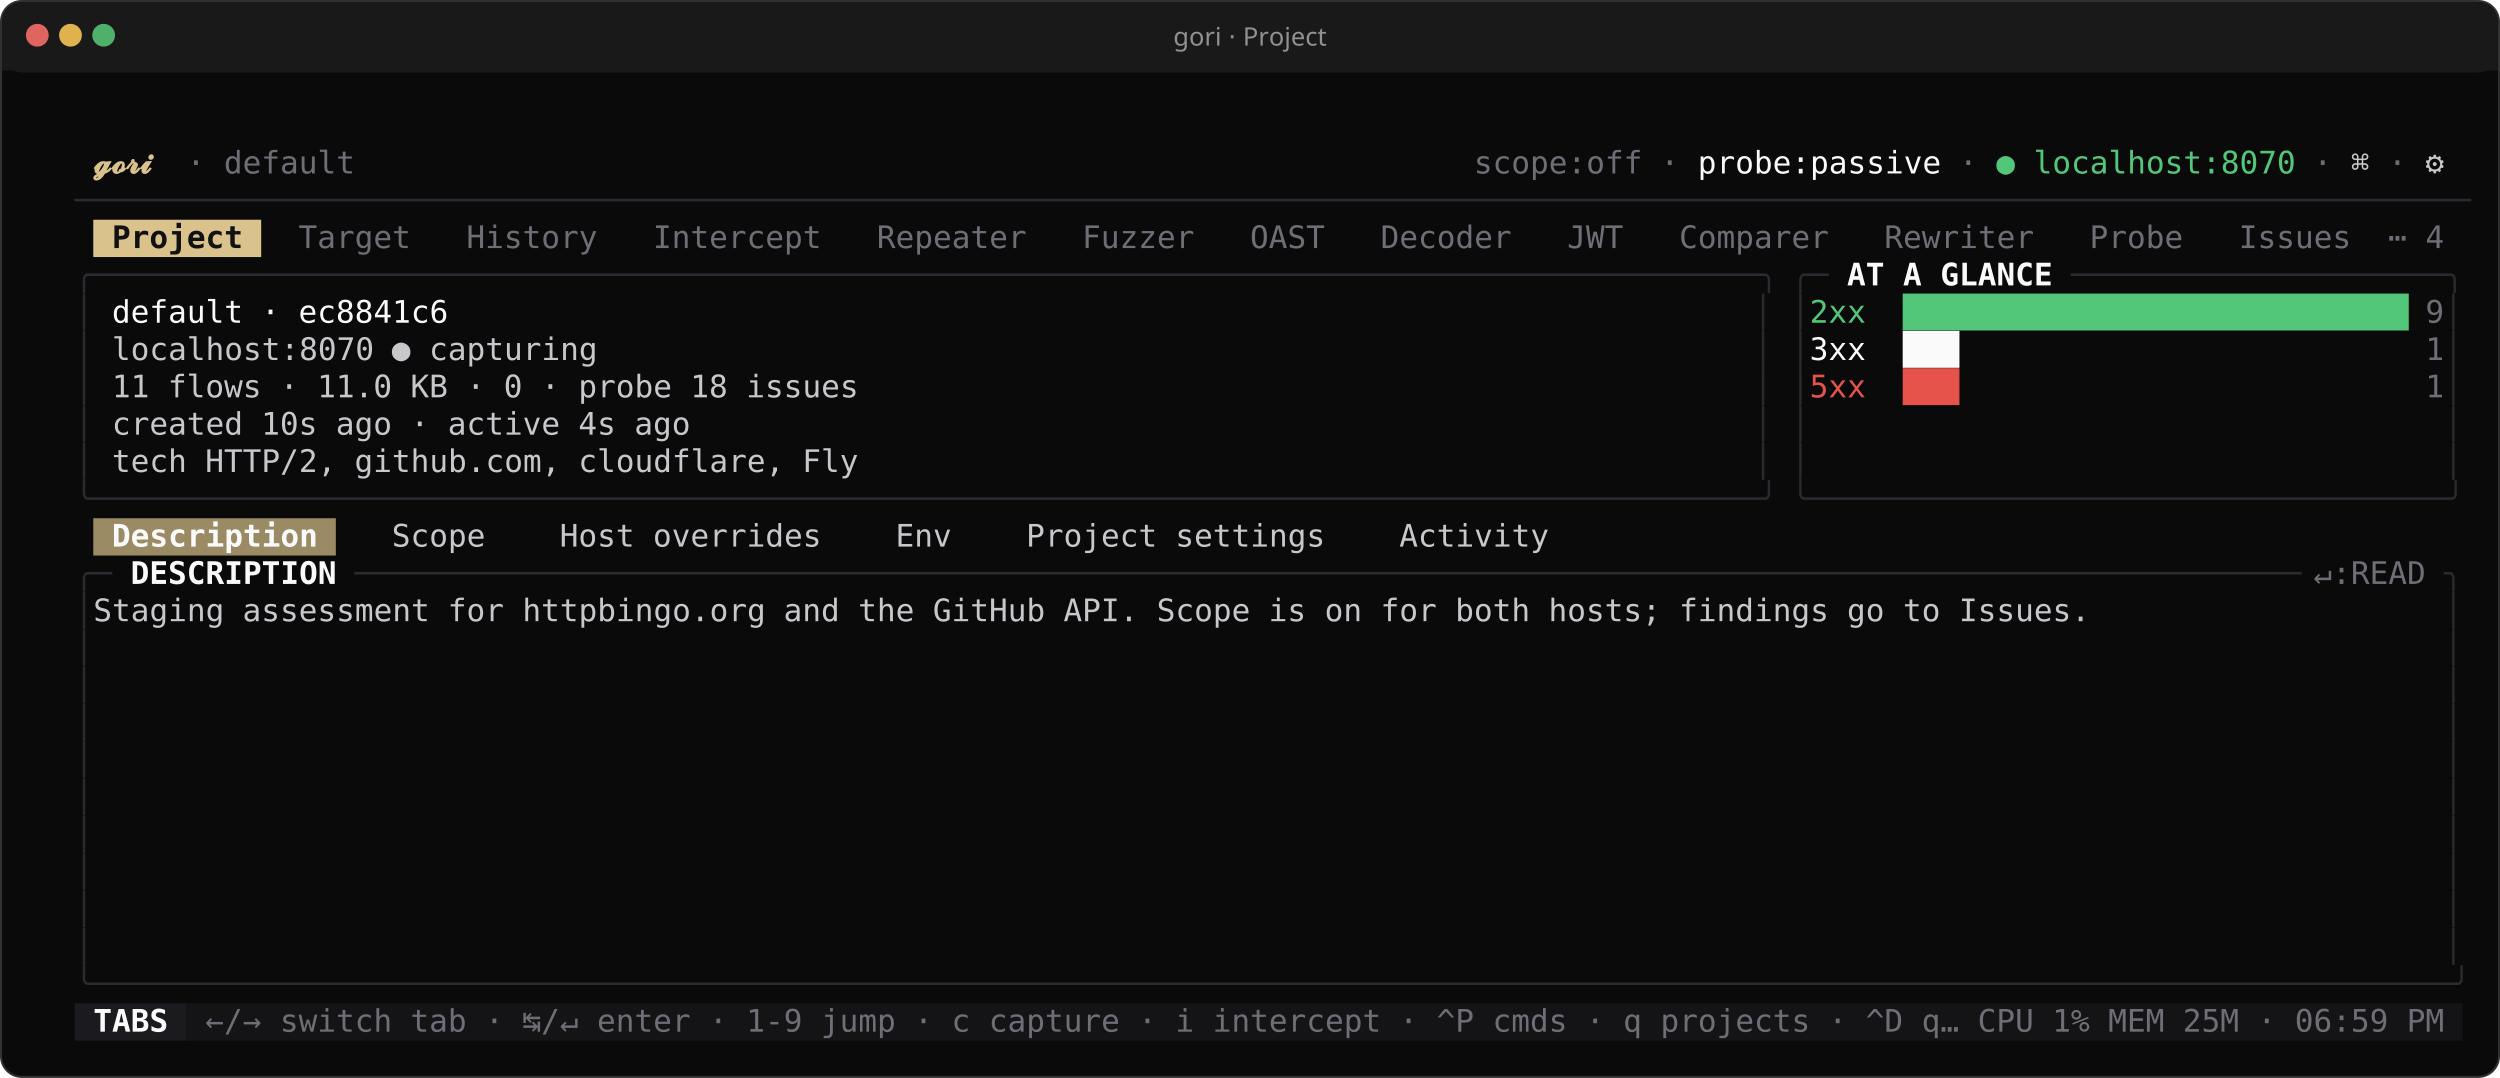
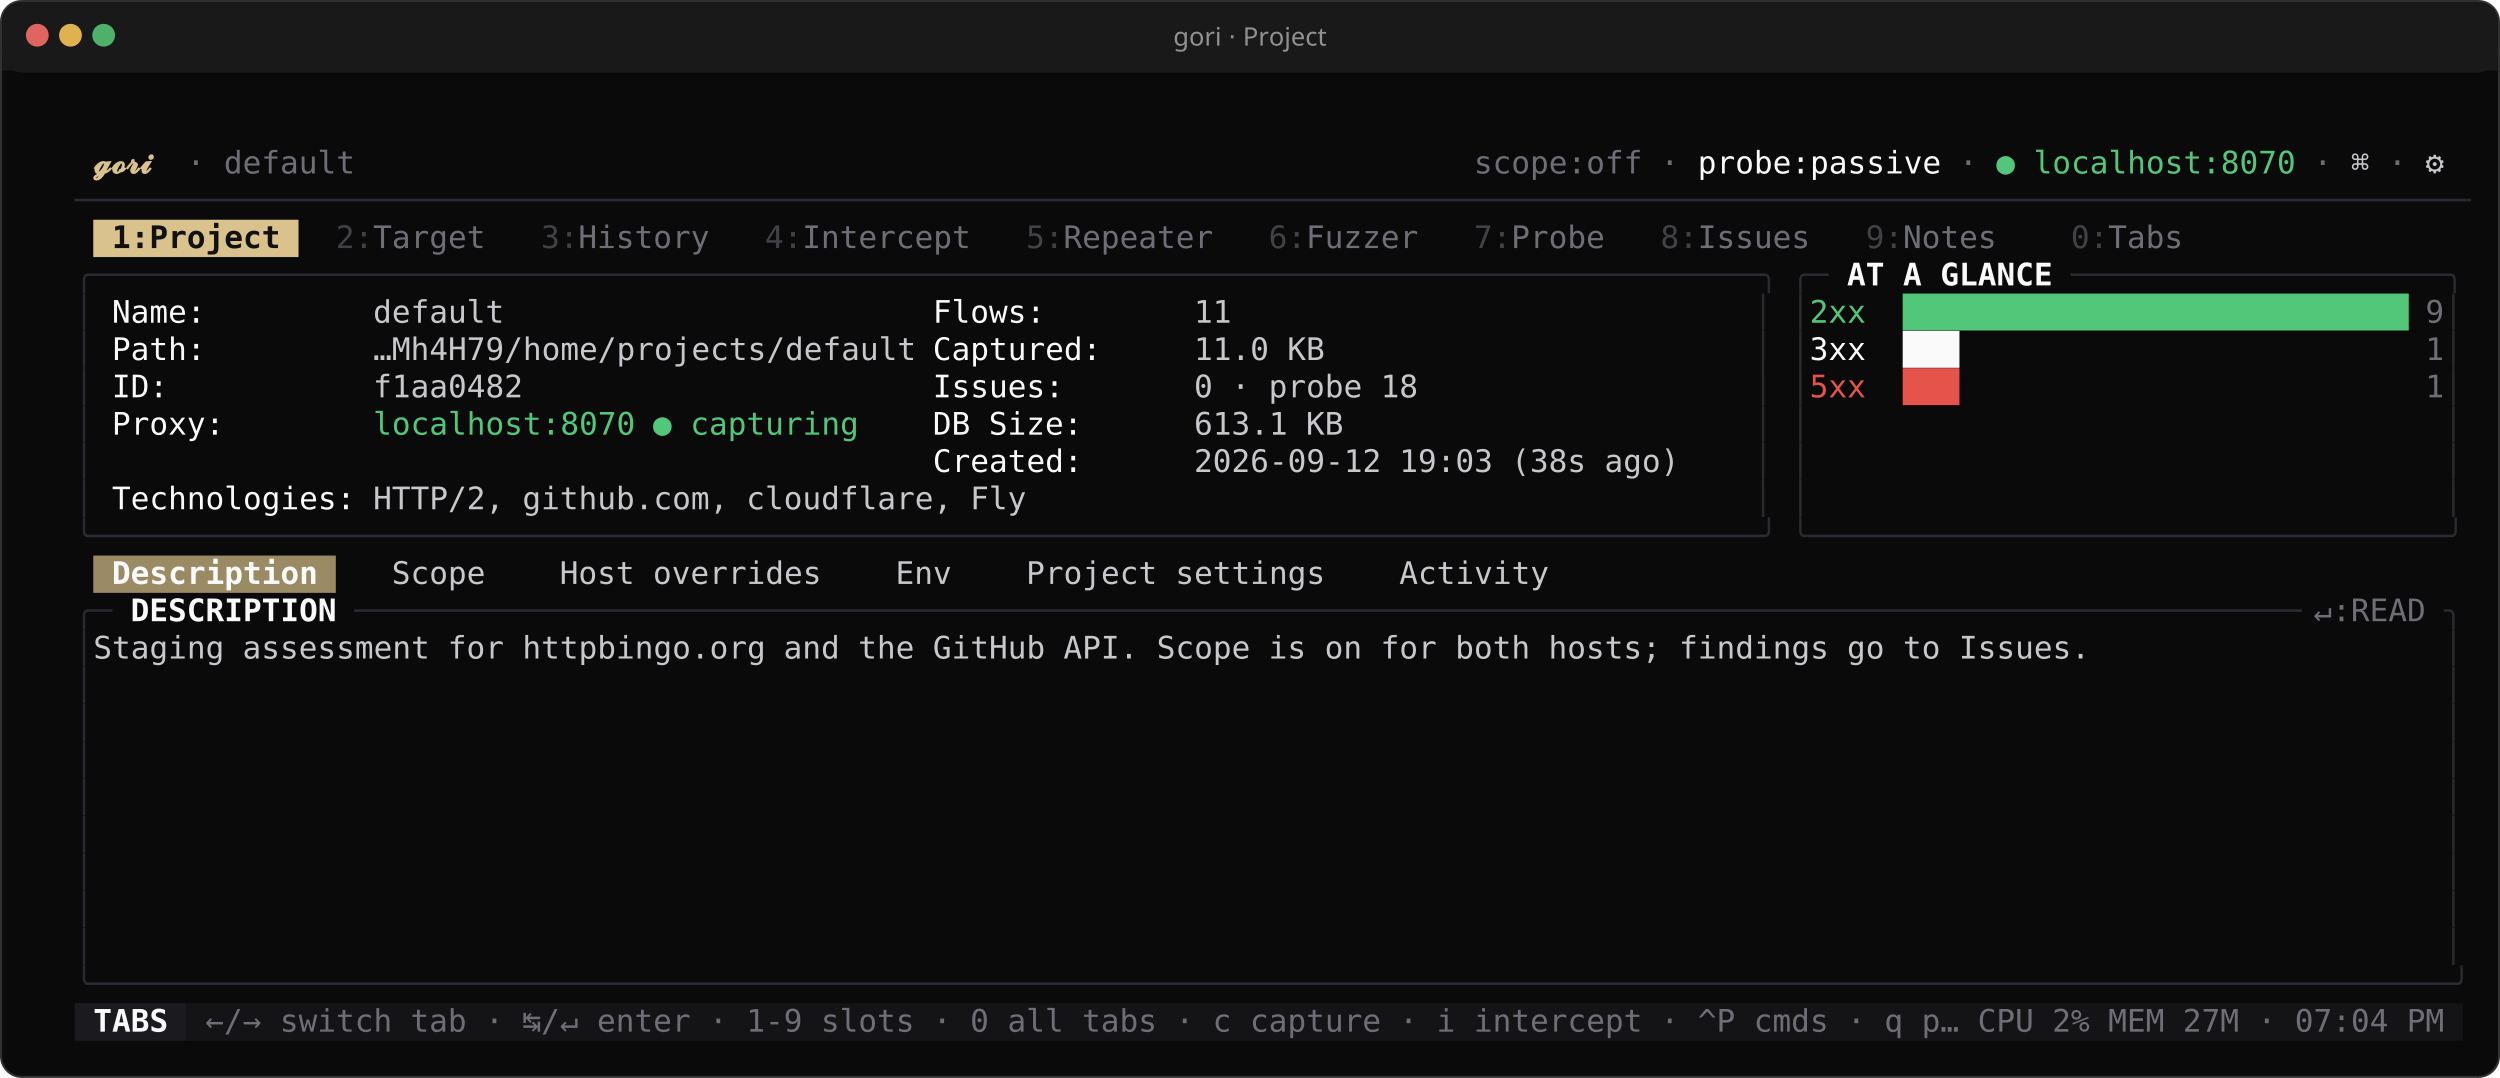
<svg xmlns="http://www.w3.org/2000/svg" width="1206" height="520" viewBox="0 0 1206.0 520.0" font-family="ui-monospace,'SF Mono','JetBrains Mono',Menlo,Consolas,monospace" font-size="15.0px" role="img" aria-label="gori · Project">
  <rect x="0.5" y="0.5" width="1205.0" height="519.0" rx="10" ry="10" fill="#0a0a0b" stroke="#313132" stroke-width="1" />
  <rect x="1" y="1" width="1204.0" height="34.0" rx="10" ry="10" fill="#19191a" />
  <rect x="1" y="24.0" width="1204.0" height="10" fill="#19191a" />
  <circle cx="18.0" cy="17.0" r="5.5" fill="#e0645f" />
  <circle cx="34.0" cy="17.0" r="5.5" fill="#e0b24f" />
  <circle cx="50.0" cy="17.0" r="5.5" fill="#4fb06a" />
  <text x="603.0" y="22.0" text-anchor="middle" fill="#919191" font-family="'Apple Symbols','Segoe UI Symbol','Cambria Math','STIX Two Math','Noto Sans Math','DejaVu Sans',ui-monospace,'SF Mono','JetBrains Mono',Menlo,Consolas,monospace" font-size="12.3px">gori · Project</text>
-   <rect x="45.00" y="106.00" width="81.00" height="18.00" fill="#d9c28b" />
-   <rect x="45.00" y="250.00" width="117.00" height="18.00" fill="#9b8b65" />
+   <rect x="45.00" y="106.00" width="99.00" height="18.00" fill="#d9c28b" />
+   <rect x="45.00" y="268.00" width="117.00" height="18.00" fill="#9b8b65" />
  <rect x="36.00" y="484.00" width="54.00" height="18.00" fill="#1b1b1f" />
  <rect x="90.00" y="484.00" width="1098.00" height="18.00" fill="#141417" />
  <text x="45.00" y="83.68" textLength="36.00" lengthAdjust="spacingAndGlyphs" fill="#d9c28b" font-weight="700" xml:space="preserve">𝓰𝓸𝓻𝓲</text>
  <text x="90.00" y="83.68" textLength="9.00" lengthAdjust="spacingAndGlyphs" fill="#6e6e76" xml:space="preserve">·</text>
  <text x="108.00" y="83.68" textLength="63.00" lengthAdjust="spacingAndGlyphs" fill="#6e6e76" xml:space="preserve">default</text>
  <text x="711.00" y="83.68" textLength="81.00" lengthAdjust="spacingAndGlyphs" fill="#6e6e76" xml:space="preserve">scope:off</text>
  <text x="801.00" y="83.68" textLength="9.00" lengthAdjust="spacingAndGlyphs" fill="#6e6e76" xml:space="preserve">·</text>
  <text x="819.00" y="83.68" textLength="117.00" lengthAdjust="spacingAndGlyphs" fill="#fafafa" xml:space="preserve">probe:passive</text>
  <text x="945.00" y="83.68" textLength="9.00" lengthAdjust="spacingAndGlyphs" fill="#6e6e76" xml:space="preserve">·</text>
  <text x="963.00" y="83.68" textLength="9.00" lengthAdjust="spacingAndGlyphs" fill="#52c77a" xml:space="preserve">●</text>
  <text x="981.00" y="83.68" textLength="126.00" lengthAdjust="spacingAndGlyphs" fill="#52c77a" xml:space="preserve">localhost:8070</text>
  <text x="1116.00" y="83.68" textLength="9.00" lengthAdjust="spacingAndGlyphs" fill="#6e6e76" xml:space="preserve">·</text>
  <text x="1134.00" y="83.68" textLength="9.00" lengthAdjust="spacingAndGlyphs" fill="#c8c8cc" xml:space="preserve">⌘</text>
  <text x="1152.00" y="83.68" textLength="9.00" lengthAdjust="spacingAndGlyphs" fill="#6e6e76" xml:space="preserve">·</text>
  <text x="1170.00" y="83.68" textLength="9.00" lengthAdjust="spacingAndGlyphs" fill="#c8c8cc" xml:space="preserve">⚙</text>
  <text x="36.00" y="101.68" textLength="1152.00" lengthAdjust="spacingAndGlyphs" fill="#2a2a30" xml:space="preserve">────────────────────────────────────────────────────────────────────────────────────────────────────────────────────────────────</text>
-   <text x="54.00" y="119.68" textLength="63.00" lengthAdjust="spacingAndGlyphs" fill="#111111" font-weight="700" xml:space="preserve">Project</text>
-   <text x="144.00" y="119.68" textLength="54.00" lengthAdjust="spacingAndGlyphs" fill="#6e6e76" xml:space="preserve">Target</text>
-   <text x="225.00" y="119.68" textLength="63.00" lengthAdjust="spacingAndGlyphs" fill="#6e6e76" xml:space="preserve">History</text>
-   <text x="315.00" y="119.68" textLength="81.00" lengthAdjust="spacingAndGlyphs" fill="#6e6e76" xml:space="preserve">Intercept</text>
-   <text x="423.00" y="119.68" textLength="72.00" lengthAdjust="spacingAndGlyphs" fill="#6e6e76" xml:space="preserve">Repeater</text>
-   <text x="522.00" y="119.68" textLength="54.00" lengthAdjust="spacingAndGlyphs" fill="#6e6e76" xml:space="preserve">Fuzzer</text>
-   <text x="603.00" y="119.68" textLength="36.00" lengthAdjust="spacingAndGlyphs" fill="#6e6e76" xml:space="preserve">OAST</text>
-   <text x="666.00" y="119.68" textLength="63.00" lengthAdjust="spacingAndGlyphs" fill="#6e6e76" xml:space="preserve">Decoder</text>
-   <text x="756.00" y="119.68" textLength="27.00" lengthAdjust="spacingAndGlyphs" fill="#6e6e76" xml:space="preserve">JWT</text>
-   <text x="810.00" y="119.68" textLength="72.00" lengthAdjust="spacingAndGlyphs" fill="#6e6e76" xml:space="preserve">Comparer</text>
-   <text x="909.00" y="119.68" textLength="72.00" lengthAdjust="spacingAndGlyphs" fill="#6e6e76" xml:space="preserve">Rewriter</text>
-   <text x="1008.00" y="119.68" textLength="45.00" lengthAdjust="spacingAndGlyphs" fill="#6e6e76" xml:space="preserve">Probe</text>
-   <text x="1080.00" y="119.68" textLength="54.00" lengthAdjust="spacingAndGlyphs" fill="#6e6e76" xml:space="preserve">Issues</text>
-   <text x="1152.00" y="119.68" textLength="9.00" lengthAdjust="spacingAndGlyphs" fill="#6e6e76" xml:space="preserve">⋯</text>
-   <text x="1170.00" y="119.68" textLength="9.00" lengthAdjust="spacingAndGlyphs" fill="#6e6e76" xml:space="preserve">4</text>
+   <text x="54.00" y="119.68" textLength="81.00" lengthAdjust="spacingAndGlyphs" fill="#111111" font-weight="700" xml:space="preserve">1:Project</text>
+   <text x="162.00" y="119.68" textLength="18.00" lengthAdjust="spacingAndGlyphs" fill="#414146" xml:space="preserve">2:</text>
+   <text x="180.00" y="119.68" textLength="54.00" lengthAdjust="spacingAndGlyphs" fill="#6e6e76" xml:space="preserve">Target</text>
+   <text x="261.00" y="119.68" textLength="18.00" lengthAdjust="spacingAndGlyphs" fill="#414146" xml:space="preserve">3:</text>
+   <text x="279.00" y="119.68" textLength="63.00" lengthAdjust="spacingAndGlyphs" fill="#6e6e76" xml:space="preserve">History</text>
+   <text x="369.00" y="119.68" textLength="18.00" lengthAdjust="spacingAndGlyphs" fill="#414146" xml:space="preserve">4:</text>
+   <text x="387.00" y="119.68" textLength="81.00" lengthAdjust="spacingAndGlyphs" fill="#6e6e76" xml:space="preserve">Intercept</text>
+   <text x="495.00" y="119.68" textLength="18.00" lengthAdjust="spacingAndGlyphs" fill="#414146" xml:space="preserve">5:</text>
+   <text x="513.00" y="119.68" textLength="72.00" lengthAdjust="spacingAndGlyphs" fill="#6e6e76" xml:space="preserve">Repeater</text>
+   <text x="612.00" y="119.68" textLength="18.00" lengthAdjust="spacingAndGlyphs" fill="#414146" xml:space="preserve">6:</text>
+   <text x="630.00" y="119.68" textLength="54.00" lengthAdjust="spacingAndGlyphs" fill="#6e6e76" xml:space="preserve">Fuzzer</text>
+   <text x="711.00" y="119.68" textLength="18.00" lengthAdjust="spacingAndGlyphs" fill="#414146" xml:space="preserve">7:</text>
+   <text x="729.00" y="119.68" textLength="45.00" lengthAdjust="spacingAndGlyphs" fill="#6e6e76" xml:space="preserve">Probe</text>
+   <text x="801.00" y="119.68" textLength="18.00" lengthAdjust="spacingAndGlyphs" fill="#414146" xml:space="preserve">8:</text>
+   <text x="819.00" y="119.68" textLength="54.00" lengthAdjust="spacingAndGlyphs" fill="#6e6e76" xml:space="preserve">Issues</text>
+   <text x="900.00" y="119.68" textLength="18.00" lengthAdjust="spacingAndGlyphs" fill="#414146" xml:space="preserve">9:</text>
+   <text x="918.00" y="119.68" textLength="45.00" lengthAdjust="spacingAndGlyphs" fill="#6e6e76" xml:space="preserve">Notes</text>
+   <text x="999.00" y="119.68" textLength="18.00" lengthAdjust="spacingAndGlyphs" fill="#414146" xml:space="preserve">0:</text>
+   <text x="1017.00" y="119.68" textLength="36.00" lengthAdjust="spacingAndGlyphs" fill="#6e6e76" xml:space="preserve">Tabs</text>
  <text x="36.00" y="137.68" textLength="819.00" lengthAdjust="spacingAndGlyphs" fill="#2a2a30" xml:space="preserve">╭─────────────────────────────────────────────────────────────────────────────────────────╮</text>
  <text x="864.00" y="137.68" textLength="18.00" lengthAdjust="spacingAndGlyphs" fill="#2a2a30" xml:space="preserve">╭─</text>
  <text x="891.00" y="137.68" textLength="18.00" lengthAdjust="spacingAndGlyphs" fill="#fafafa" font-weight="700" xml:space="preserve">AT</text>
  <text x="918.00" y="137.68" textLength="9.00" lengthAdjust="spacingAndGlyphs" fill="#fafafa" font-weight="700" xml:space="preserve">A</text>
  <text x="936.00" y="137.68" textLength="54.00" lengthAdjust="spacingAndGlyphs" fill="#fafafa" font-weight="700" xml:space="preserve">GLANCE</text>
  <text x="999.00" y="137.68" textLength="189.00" lengthAdjust="spacingAndGlyphs" fill="#2a2a30" xml:space="preserve">────────────────────╮</text>
  <text x="36.00" y="155.68" textLength="9.00" lengthAdjust="spacingAndGlyphs" fill="#2a2a30" xml:space="preserve">│</text>
-   <text x="54.00" y="155.68" textLength="63.00" lengthAdjust="spacingAndGlyphs" fill="#fafafa" xml:space="preserve">default</text>
-   <text x="126.00" y="155.68" textLength="9.00" lengthAdjust="spacingAndGlyphs" fill="#fafafa" xml:space="preserve">·</text>
-   <text x="144.00" y="155.68" textLength="72.00" lengthAdjust="spacingAndGlyphs" fill="#fafafa" xml:space="preserve">ec8841c6</text>
+   <text x="54.00" y="155.68" textLength="45.00" lengthAdjust="spacingAndGlyphs" fill="#fafafa" xml:space="preserve">Name:</text>
+   <text x="180.00" y="155.68" textLength="63.00" lengthAdjust="spacingAndGlyphs" fill="#c8c8cc" xml:space="preserve">default</text>
+   <text x="450.00" y="155.68" textLength="54.00" lengthAdjust="spacingAndGlyphs" fill="#fafafa" xml:space="preserve">Flows:</text>
+   <text x="576.00" y="155.68" textLength="18.00" lengthAdjust="spacingAndGlyphs" fill="#c8c8cc" xml:space="preserve">11</text>
  <text x="846.00" y="155.68" textLength="9.00" lengthAdjust="spacingAndGlyphs" fill="#2a2a30" xml:space="preserve">│</text>
  <text x="864.00" y="155.68" textLength="9.00" lengthAdjust="spacingAndGlyphs" fill="#2a2a30" xml:space="preserve">│</text>
  <text x="873.00" y="155.68" textLength="27.00" lengthAdjust="spacingAndGlyphs" fill="#52c77a" xml:space="preserve">2xx</text>
  <text x="918.00" y="155.68" textLength="243.00" lengthAdjust="spacingAndGlyphs" fill="#52c77a" xml:space="preserve">███████████████████████████</text>
  <text x="1170.00" y="155.68" textLength="9.00" lengthAdjust="spacingAndGlyphs" fill="#6e6e76" xml:space="preserve">9</text>
  <text x="1179.00" y="155.68" textLength="9.00" lengthAdjust="spacingAndGlyphs" fill="#2a2a30" xml:space="preserve">│</text>
  <text x="36.00" y="173.68" textLength="9.00" lengthAdjust="spacingAndGlyphs" fill="#2a2a30" xml:space="preserve">│</text>
-   <text x="54.00" y="173.68" textLength="126.00" lengthAdjust="spacingAndGlyphs" fill="#c8c8cc" xml:space="preserve">localhost:8070</text>
-   <text x="189.00" y="173.68" textLength="9.00" lengthAdjust="spacingAndGlyphs" fill="#c8c8cc" xml:space="preserve">●</text>
-   <text x="207.00" y="173.68" textLength="81.00" lengthAdjust="spacingAndGlyphs" fill="#c8c8cc" xml:space="preserve">capturing</text>
+   <text x="54.00" y="173.68" textLength="45.00" lengthAdjust="spacingAndGlyphs" fill="#fafafa" xml:space="preserve">Path:</text>
+   <text x="180.00" y="173.68" textLength="261.00" lengthAdjust="spacingAndGlyphs" fill="#c8c8cc" xml:space="preserve">…Mh4H79/home/projects/default</text>
+   <text x="450.00" y="173.68" textLength="81.00" lengthAdjust="spacingAndGlyphs" fill="#fafafa" xml:space="preserve">Captured:</text>
+   <text x="576.00" y="173.68" textLength="36.00" lengthAdjust="spacingAndGlyphs" fill="#c8c8cc" xml:space="preserve">11.0</text>
+   <text x="621.00" y="173.68" textLength="18.00" lengthAdjust="spacingAndGlyphs" fill="#c8c8cc" xml:space="preserve">KB</text>
  <text x="846.00" y="173.68" textLength="9.00" lengthAdjust="spacingAndGlyphs" fill="#2a2a30" xml:space="preserve">│</text>
  <text x="864.00" y="173.68" textLength="9.00" lengthAdjust="spacingAndGlyphs" fill="#2a2a30" xml:space="preserve">│</text>
  <text x="873.00" y="173.68" textLength="27.00" lengthAdjust="spacingAndGlyphs" fill="#fafafa" xml:space="preserve">3xx</text>
  <text x="918.00" y="173.68" textLength="27.00" lengthAdjust="spacingAndGlyphs" fill="#fafafa" xml:space="preserve">███</text>
  <text x="1170.00" y="173.68" textLength="9.00" lengthAdjust="spacingAndGlyphs" fill="#6e6e76" xml:space="preserve">1</text>
  <text x="1179.00" y="173.68" textLength="9.00" lengthAdjust="spacingAndGlyphs" fill="#2a2a30" xml:space="preserve">│</text>
  <text x="36.00" y="191.68" textLength="9.00" lengthAdjust="spacingAndGlyphs" fill="#2a2a30" xml:space="preserve">│</text>
-   <text x="54.00" y="191.68" textLength="18.00" lengthAdjust="spacingAndGlyphs" fill="#c8c8cc" xml:space="preserve">11</text>
-   <text x="81.00" y="191.68" textLength="45.00" lengthAdjust="spacingAndGlyphs" fill="#c8c8cc" xml:space="preserve">flows</text>
-   <text x="135.00" y="191.68" textLength="9.00" lengthAdjust="spacingAndGlyphs" fill="#c8c8cc" xml:space="preserve">·</text>
-   <text x="153.00" y="191.68" textLength="36.00" lengthAdjust="spacingAndGlyphs" fill="#c8c8cc" xml:space="preserve">11.0</text>
-   <text x="198.00" y="191.68" textLength="18.00" lengthAdjust="spacingAndGlyphs" fill="#c8c8cc" xml:space="preserve">KB</text>
-   <text x="225.00" y="191.68" textLength="9.00" lengthAdjust="spacingAndGlyphs" fill="#c8c8cc" xml:space="preserve">·</text>
-   <text x="243.00" y="191.68" textLength="9.00" lengthAdjust="spacingAndGlyphs" fill="#c8c8cc" xml:space="preserve">0</text>
-   <text x="261.00" y="191.68" textLength="9.00" lengthAdjust="spacingAndGlyphs" fill="#c8c8cc" xml:space="preserve">·</text>
-   <text x="279.00" y="191.68" textLength="45.00" lengthAdjust="spacingAndGlyphs" fill="#c8c8cc" xml:space="preserve">probe</text>
-   <text x="333.00" y="191.68" textLength="18.00" lengthAdjust="spacingAndGlyphs" fill="#c8c8cc" xml:space="preserve">18</text>
-   <text x="360.00" y="191.68" textLength="54.00" lengthAdjust="spacingAndGlyphs" fill="#c8c8cc" xml:space="preserve">issues</text>
+   <text x="54.00" y="191.68" textLength="27.00" lengthAdjust="spacingAndGlyphs" fill="#fafafa" xml:space="preserve">ID:</text>
+   <text x="180.00" y="191.68" textLength="72.00" lengthAdjust="spacingAndGlyphs" fill="#c8c8cc" xml:space="preserve">f1aa0482</text>
+   <text x="450.00" y="191.68" textLength="63.00" lengthAdjust="spacingAndGlyphs" fill="#fafafa" xml:space="preserve">Issues:</text>
+   <text x="576.00" y="191.68" textLength="9.00" lengthAdjust="spacingAndGlyphs" fill="#c8c8cc" xml:space="preserve">0</text>
+   <text x="594.00" y="191.68" textLength="9.00" lengthAdjust="spacingAndGlyphs" fill="#c8c8cc" xml:space="preserve">·</text>
+   <text x="612.00" y="191.68" textLength="45.00" lengthAdjust="spacingAndGlyphs" fill="#c8c8cc" xml:space="preserve">probe</text>
+   <text x="666.00" y="191.68" textLength="18.00" lengthAdjust="spacingAndGlyphs" fill="#c8c8cc" xml:space="preserve">18</text>
  <text x="846.00" y="191.68" textLength="9.00" lengthAdjust="spacingAndGlyphs" fill="#2a2a30" xml:space="preserve">│</text>
  <text x="864.00" y="191.68" textLength="9.00" lengthAdjust="spacingAndGlyphs" fill="#2a2a30" xml:space="preserve">│</text>
  <text x="873.00" y="191.68" textLength="27.00" lengthAdjust="spacingAndGlyphs" fill="#e5534b" xml:space="preserve">5xx</text>
  <text x="918.00" y="191.68" textLength="27.00" lengthAdjust="spacingAndGlyphs" fill="#e5534b" xml:space="preserve">███</text>
  <text x="1170.00" y="191.68" textLength="9.00" lengthAdjust="spacingAndGlyphs" fill="#6e6e76" xml:space="preserve">1</text>
  <text x="1179.00" y="191.68" textLength="9.00" lengthAdjust="spacingAndGlyphs" fill="#2a2a30" xml:space="preserve">│</text>
  <text x="36.00" y="209.68" textLength="9.00" lengthAdjust="spacingAndGlyphs" fill="#2a2a30" xml:space="preserve">│</text>
-   <text x="54.00" y="209.68" textLength="63.00" lengthAdjust="spacingAndGlyphs" fill="#c8c8cc" xml:space="preserve">created</text>
-   <text x="126.00" y="209.68" textLength="27.00" lengthAdjust="spacingAndGlyphs" fill="#c8c8cc" xml:space="preserve">10s</text>
-   <text x="162.00" y="209.68" textLength="27.00" lengthAdjust="spacingAndGlyphs" fill="#c8c8cc" xml:space="preserve">ago</text>
-   <text x="198.00" y="209.68" textLength="9.00" lengthAdjust="spacingAndGlyphs" fill="#c8c8cc" xml:space="preserve">·</text>
-   <text x="216.00" y="209.68" textLength="54.00" lengthAdjust="spacingAndGlyphs" fill="#c8c8cc" xml:space="preserve">active</text>
-   <text x="279.00" y="209.68" textLength="18.00" lengthAdjust="spacingAndGlyphs" fill="#c8c8cc" xml:space="preserve">4s</text>
-   <text x="306.00" y="209.68" textLength="27.00" lengthAdjust="spacingAndGlyphs" fill="#c8c8cc" xml:space="preserve">ago</text>
+   <text x="54.00" y="209.68" textLength="54.00" lengthAdjust="spacingAndGlyphs" fill="#fafafa" xml:space="preserve">Proxy:</text>
+   <text x="180.00" y="209.68" textLength="126.00" lengthAdjust="spacingAndGlyphs" fill="#52c77a" xml:space="preserve">localhost:8070</text>
+   <text x="315.00" y="209.68" textLength="9.00" lengthAdjust="spacingAndGlyphs" fill="#52c77a" xml:space="preserve">●</text>
+   <text x="333.00" y="209.68" textLength="81.00" lengthAdjust="spacingAndGlyphs" fill="#52c77a" xml:space="preserve">capturing</text>
+   <text x="450.00" y="209.68" textLength="18.00" lengthAdjust="spacingAndGlyphs" fill="#fafafa" xml:space="preserve">DB</text>
+   <text x="477.00" y="209.68" textLength="45.00" lengthAdjust="spacingAndGlyphs" fill="#fafafa" xml:space="preserve">Size:</text>
+   <text x="576.00" y="209.68" textLength="45.00" lengthAdjust="spacingAndGlyphs" fill="#c8c8cc" xml:space="preserve">613.1</text>
+   <text x="630.00" y="209.68" textLength="18.00" lengthAdjust="spacingAndGlyphs" fill="#c8c8cc" xml:space="preserve">KB</text>
  <text x="846.00" y="209.68" textLength="9.00" lengthAdjust="spacingAndGlyphs" fill="#2a2a30" xml:space="preserve">│</text>
  <text x="864.00" y="209.68" textLength="9.00" lengthAdjust="spacingAndGlyphs" fill="#2a2a30" xml:space="preserve">│</text>
  <text x="1179.00" y="209.68" textLength="9.00" lengthAdjust="spacingAndGlyphs" fill="#2a2a30" xml:space="preserve">│</text>
  <text x="36.00" y="227.68" textLength="9.00" lengthAdjust="spacingAndGlyphs" fill="#2a2a30" xml:space="preserve">│</text>
-   <text x="54.00" y="227.68" textLength="36.00" lengthAdjust="spacingAndGlyphs" fill="#c8c8cc" xml:space="preserve">tech</text>
-   <text x="99.00" y="227.68" textLength="63.00" lengthAdjust="spacingAndGlyphs" fill="#c8c8cc" xml:space="preserve">HTTP/2,</text>
-   <text x="171.00" y="227.68" textLength="99.00" lengthAdjust="spacingAndGlyphs" fill="#c8c8cc" xml:space="preserve">github.com,</text>
-   <text x="279.00" y="227.68" textLength="99.00" lengthAdjust="spacingAndGlyphs" fill="#c8c8cc" xml:space="preserve">cloudflare,</text>
-   <text x="387.00" y="227.68" textLength="27.00" lengthAdjust="spacingAndGlyphs" fill="#c8c8cc" xml:space="preserve">Fly</text>
+   <text x="450.00" y="227.68" textLength="72.00" lengthAdjust="spacingAndGlyphs" fill="#fafafa" xml:space="preserve">Created:</text>
+   <text x="576.00" y="227.68" textLength="90.00" lengthAdjust="spacingAndGlyphs" fill="#c8c8cc" xml:space="preserve">2026-09-12</text>
+   <text x="675.00" y="227.68" textLength="45.00" lengthAdjust="spacingAndGlyphs" fill="#c8c8cc" xml:space="preserve">19:03</text>
+   <text x="729.00" y="227.68" textLength="36.00" lengthAdjust="spacingAndGlyphs" fill="#c8c8cc" xml:space="preserve">(38s</text>
+   <text x="774.00" y="227.68" textLength="36.00" lengthAdjust="spacingAndGlyphs" fill="#c8c8cc" xml:space="preserve">ago)</text>
  <text x="846.00" y="227.68" textLength="9.00" lengthAdjust="spacingAndGlyphs" fill="#2a2a30" xml:space="preserve">│</text>
  <text x="864.00" y="227.68" textLength="9.00" lengthAdjust="spacingAndGlyphs" fill="#2a2a30" xml:space="preserve">│</text>
  <text x="1179.00" y="227.68" textLength="9.00" lengthAdjust="spacingAndGlyphs" fill="#2a2a30" xml:space="preserve">│</text>
-   <text x="36.00" y="245.68" textLength="819.00" lengthAdjust="spacingAndGlyphs" fill="#2a2a30" xml:space="preserve">╰─────────────────────────────────────────────────────────────────────────────────────────╯</text>
-   <text x="864.00" y="245.68" textLength="324.00" lengthAdjust="spacingAndGlyphs" fill="#2a2a30" xml:space="preserve">╰──────────────────────────────────╯</text>
-   <text x="54.00" y="263.68" textLength="99.00" lengthAdjust="spacingAndGlyphs" fill="#fafafa" font-weight="700" xml:space="preserve">Description</text>
-   <text x="189.00" y="263.68" textLength="45.00" lengthAdjust="spacingAndGlyphs" fill="#c8c8cc" xml:space="preserve">Scope</text>
-   <text x="270.00" y="263.68" textLength="36.00" lengthAdjust="spacingAndGlyphs" fill="#c8c8cc" xml:space="preserve">Host</text>
-   <text x="315.00" y="263.68" textLength="81.00" lengthAdjust="spacingAndGlyphs" fill="#c8c8cc" xml:space="preserve">overrides</text>
-   <text x="432.00" y="263.68" textLength="27.00" lengthAdjust="spacingAndGlyphs" fill="#c8c8cc" xml:space="preserve">Env</text>
-   <text x="495.00" y="263.68" textLength="63.00" lengthAdjust="spacingAndGlyphs" fill="#c8c8cc" xml:space="preserve">Project</text>
-   <text x="567.00" y="263.68" textLength="72.00" lengthAdjust="spacingAndGlyphs" fill="#c8c8cc" xml:space="preserve">settings</text>
-   <text x="675.00" y="263.68" textLength="72.00" lengthAdjust="spacingAndGlyphs" fill="#c8c8cc" xml:space="preserve">Activity</text>
-   <text x="36.00" y="281.68" textLength="18.00" lengthAdjust="spacingAndGlyphs" fill="#2a2a30" xml:space="preserve">╭─</text>
-   <text x="63.00" y="281.68" textLength="99.00" lengthAdjust="spacingAndGlyphs" fill="#fafafa" font-weight="700" xml:space="preserve">DESCRIPTION</text>
-   <text x="171.00" y="281.68" textLength="936.00" lengthAdjust="spacingAndGlyphs" fill="#2a2a30" xml:space="preserve">────────────────────────────────────────────────────────────────────────────────────────────────────────</text>
-   <text x="1116.00" y="281.68" textLength="54.00" lengthAdjust="spacingAndGlyphs" fill="#6e6e76" xml:space="preserve">↵:READ</text>
-   <text x="1179.00" y="281.68" textLength="9.00" lengthAdjust="spacingAndGlyphs" fill="#2a2a30" xml:space="preserve">╮</text>
-   <text x="36.00" y="299.68" textLength="9.00" lengthAdjust="spacingAndGlyphs" fill="#2a2a30" xml:space="preserve">│</text>
-   <text x="45.00" y="299.68" textLength="63.00" lengthAdjust="spacingAndGlyphs" fill="#c8c8cc" xml:space="preserve">Staging</text>
-   <text x="117.00" y="299.68" textLength="90.00" lengthAdjust="spacingAndGlyphs" fill="#c8c8cc" xml:space="preserve">assessment</text>
-   <text x="216.00" y="299.68" textLength="27.00" lengthAdjust="spacingAndGlyphs" fill="#c8c8cc" xml:space="preserve">for</text>
-   <text x="252.00" y="299.68" textLength="117.00" lengthAdjust="spacingAndGlyphs" fill="#c8c8cc" xml:space="preserve">httpbingo.org</text>
-   <text x="378.00" y="299.68" textLength="27.00" lengthAdjust="spacingAndGlyphs" fill="#c8c8cc" xml:space="preserve">and</text>
-   <text x="414.00" y="299.68" textLength="27.00" lengthAdjust="spacingAndGlyphs" fill="#c8c8cc" xml:space="preserve">the</text>
-   <text x="450.00" y="299.68" textLength="54.00" lengthAdjust="spacingAndGlyphs" fill="#c8c8cc" xml:space="preserve">GitHub</text>
-   <text x="513.00" y="299.68" textLength="36.00" lengthAdjust="spacingAndGlyphs" fill="#c8c8cc" xml:space="preserve">API.</text>
-   <text x="558.00" y="299.68" textLength="45.00" lengthAdjust="spacingAndGlyphs" fill="#c8c8cc" xml:space="preserve">Scope</text>
-   <text x="612.00" y="299.68" textLength="18.00" lengthAdjust="spacingAndGlyphs" fill="#c8c8cc" xml:space="preserve">is</text>
-   <text x="639.00" y="299.68" textLength="18.00" lengthAdjust="spacingAndGlyphs" fill="#c8c8cc" xml:space="preserve">on</text>
-   <text x="666.00" y="299.68" textLength="27.00" lengthAdjust="spacingAndGlyphs" fill="#c8c8cc" xml:space="preserve">for</text>
-   <text x="702.00" y="299.68" textLength="36.00" lengthAdjust="spacingAndGlyphs" fill="#c8c8cc" xml:space="preserve">both</text>
-   <text x="747.00" y="299.68" textLength="54.00" lengthAdjust="spacingAndGlyphs" fill="#c8c8cc" xml:space="preserve">hosts;</text>
-   <text x="810.00" y="299.68" textLength="72.00" lengthAdjust="spacingAndGlyphs" fill="#c8c8cc" xml:space="preserve">findings</text>
-   <text x="891.00" y="299.68" textLength="18.00" lengthAdjust="spacingAndGlyphs" fill="#c8c8cc" xml:space="preserve">go</text>
-   <text x="918.00" y="299.68" textLength="18.00" lengthAdjust="spacingAndGlyphs" fill="#c8c8cc" xml:space="preserve">to</text>
-   <text x="945.00" y="299.68" textLength="63.00" lengthAdjust="spacingAndGlyphs" fill="#c8c8cc" xml:space="preserve">Issues.</text>
-   <text x="1179.00" y="299.68" textLength="9.00" lengthAdjust="spacingAndGlyphs" fill="#2a2a30" xml:space="preserve">│</text>
+   <text x="36.00" y="245.68" textLength="9.00" lengthAdjust="spacingAndGlyphs" fill="#2a2a30" xml:space="preserve">│</text>
+   <text x="54.00" y="245.68" textLength="117.00" lengthAdjust="spacingAndGlyphs" fill="#fafafa" xml:space="preserve">Technologies:</text>
+   <text x="180.00" y="245.68" textLength="63.00" lengthAdjust="spacingAndGlyphs" fill="#c8c8cc" xml:space="preserve">HTTP/2,</text>
+   <text x="252.00" y="245.68" textLength="99.00" lengthAdjust="spacingAndGlyphs" fill="#c8c8cc" xml:space="preserve">github.com,</text>
+   <text x="360.00" y="245.68" textLength="99.00" lengthAdjust="spacingAndGlyphs" fill="#c8c8cc" xml:space="preserve">cloudflare,</text>
+   <text x="468.00" y="245.68" textLength="27.00" lengthAdjust="spacingAndGlyphs" fill="#c8c8cc" xml:space="preserve">Fly</text>
+   <text x="846.00" y="245.68" textLength="9.00" lengthAdjust="spacingAndGlyphs" fill="#2a2a30" xml:space="preserve">│</text>
+   <text x="864.00" y="245.68" textLength="9.00" lengthAdjust="spacingAndGlyphs" fill="#2a2a30" xml:space="preserve">│</text>
+   <text x="1179.00" y="245.68" textLength="9.00" lengthAdjust="spacingAndGlyphs" fill="#2a2a30" xml:space="preserve">│</text>
+   <text x="36.00" y="263.68" textLength="819.00" lengthAdjust="spacingAndGlyphs" fill="#2a2a30" xml:space="preserve">╰─────────────────────────────────────────────────────────────────────────────────────────╯</text>
+   <text x="864.00" y="263.68" textLength="324.00" lengthAdjust="spacingAndGlyphs" fill="#2a2a30" xml:space="preserve">╰──────────────────────────────────╯</text>
+   <text x="54.00" y="281.68" textLength="99.00" lengthAdjust="spacingAndGlyphs" fill="#fafafa" font-weight="700" xml:space="preserve">Description</text>
+   <text x="189.00" y="281.68" textLength="45.00" lengthAdjust="spacingAndGlyphs" fill="#c8c8cc" xml:space="preserve">Scope</text>
+   <text x="270.00" y="281.68" textLength="36.00" lengthAdjust="spacingAndGlyphs" fill="#c8c8cc" xml:space="preserve">Host</text>
+   <text x="315.00" y="281.68" textLength="81.00" lengthAdjust="spacingAndGlyphs" fill="#c8c8cc" xml:space="preserve">overrides</text>
+   <text x="432.00" y="281.68" textLength="27.00" lengthAdjust="spacingAndGlyphs" fill="#c8c8cc" xml:space="preserve">Env</text>
+   <text x="495.00" y="281.68" textLength="63.00" lengthAdjust="spacingAndGlyphs" fill="#c8c8cc" xml:space="preserve">Project</text>
+   <text x="567.00" y="281.68" textLength="72.00" lengthAdjust="spacingAndGlyphs" fill="#c8c8cc" xml:space="preserve">settings</text>
+   <text x="675.00" y="281.68" textLength="72.00" lengthAdjust="spacingAndGlyphs" fill="#c8c8cc" xml:space="preserve">Activity</text>
+   <text x="36.00" y="299.68" textLength="18.00" lengthAdjust="spacingAndGlyphs" fill="#2a2a30" xml:space="preserve">╭─</text>
+   <text x="63.00" y="299.68" textLength="99.00" lengthAdjust="spacingAndGlyphs" fill="#fafafa" font-weight="700" xml:space="preserve">DESCRIPTION</text>
+   <text x="171.00" y="299.68" textLength="936.00" lengthAdjust="spacingAndGlyphs" fill="#2a2a30" xml:space="preserve">────────────────────────────────────────────────────────────────────────────────────────────────────────</text>
+   <text x="1116.00" y="299.68" textLength="54.00" lengthAdjust="spacingAndGlyphs" fill="#6e6e76" xml:space="preserve">↵:READ</text>
+   <text x="1179.00" y="299.68" textLength="9.00" lengthAdjust="spacingAndGlyphs" fill="#2a2a30" xml:space="preserve">╮</text>
  <text x="36.00" y="317.68" textLength="9.00" lengthAdjust="spacingAndGlyphs" fill="#2a2a30" xml:space="preserve">│</text>
+   <text x="45.00" y="317.68" textLength="63.00" lengthAdjust="spacingAndGlyphs" fill="#c8c8cc" xml:space="preserve">Staging</text>
+   <text x="117.00" y="317.68" textLength="90.00" lengthAdjust="spacingAndGlyphs" fill="#c8c8cc" xml:space="preserve">assessment</text>
+   <text x="216.00" y="317.68" textLength="27.00" lengthAdjust="spacingAndGlyphs" fill="#c8c8cc" xml:space="preserve">for</text>
+   <text x="252.00" y="317.68" textLength="117.00" lengthAdjust="spacingAndGlyphs" fill="#c8c8cc" xml:space="preserve">httpbingo.org</text>
+   <text x="378.00" y="317.68" textLength="27.00" lengthAdjust="spacingAndGlyphs" fill="#c8c8cc" xml:space="preserve">and</text>
+   <text x="414.00" y="317.68" textLength="27.00" lengthAdjust="spacingAndGlyphs" fill="#c8c8cc" xml:space="preserve">the</text>
+   <text x="450.00" y="317.68" textLength="54.00" lengthAdjust="spacingAndGlyphs" fill="#c8c8cc" xml:space="preserve">GitHub</text>
+   <text x="513.00" y="317.68" textLength="36.00" lengthAdjust="spacingAndGlyphs" fill="#c8c8cc" xml:space="preserve">API.</text>
+   <text x="558.00" y="317.68" textLength="45.00" lengthAdjust="spacingAndGlyphs" fill="#c8c8cc" xml:space="preserve">Scope</text>
+   <text x="612.00" y="317.68" textLength="18.00" lengthAdjust="spacingAndGlyphs" fill="#c8c8cc" xml:space="preserve">is</text>
+   <text x="639.00" y="317.68" textLength="18.00" lengthAdjust="spacingAndGlyphs" fill="#c8c8cc" xml:space="preserve">on</text>
+   <text x="666.00" y="317.68" textLength="27.00" lengthAdjust="spacingAndGlyphs" fill="#c8c8cc" xml:space="preserve">for</text>
+   <text x="702.00" y="317.68" textLength="36.00" lengthAdjust="spacingAndGlyphs" fill="#c8c8cc" xml:space="preserve">both</text>
+   <text x="747.00" y="317.68" textLength="54.00" lengthAdjust="spacingAndGlyphs" fill="#c8c8cc" xml:space="preserve">hosts;</text>
+   <text x="810.00" y="317.68" textLength="72.00" lengthAdjust="spacingAndGlyphs" fill="#c8c8cc" xml:space="preserve">findings</text>
+   <text x="891.00" y="317.68" textLength="18.00" lengthAdjust="spacingAndGlyphs" fill="#c8c8cc" xml:space="preserve">go</text>
+   <text x="918.00" y="317.68" textLength="18.00" lengthAdjust="spacingAndGlyphs" fill="#c8c8cc" xml:space="preserve">to</text>
+   <text x="945.00" y="317.68" textLength="63.00" lengthAdjust="spacingAndGlyphs" fill="#c8c8cc" xml:space="preserve">Issues.</text>
  <text x="1179.00" y="317.68" textLength="9.00" lengthAdjust="spacingAndGlyphs" fill="#2a2a30" xml:space="preserve">│</text>
  <text x="36.00" y="335.68" textLength="9.00" lengthAdjust="spacingAndGlyphs" fill="#2a2a30" xml:space="preserve">│</text>
  <text x="1179.00" y="335.68" textLength="9.00" lengthAdjust="spacingAndGlyphs" fill="#2a2a30" xml:space="preserve">│</text>
  <text x="36.00" y="353.68" textLength="9.00" lengthAdjust="spacingAndGlyphs" fill="#2a2a30" xml:space="preserve">│</text>
  <text x="1179.00" y="353.68" textLength="9.00" lengthAdjust="spacingAndGlyphs" fill="#2a2a30" xml:space="preserve">│</text>
  <text x="36.00" y="371.68" textLength="9.00" lengthAdjust="spacingAndGlyphs" fill="#2a2a30" xml:space="preserve">│</text>
  <text x="1179.00" y="371.68" textLength="9.00" lengthAdjust="spacingAndGlyphs" fill="#2a2a30" xml:space="preserve">│</text>
  <text x="36.00" y="389.68" textLength="9.00" lengthAdjust="spacingAndGlyphs" fill="#2a2a30" xml:space="preserve">│</text>
  <text x="1179.00" y="389.68" textLength="9.00" lengthAdjust="spacingAndGlyphs" fill="#2a2a30" xml:space="preserve">│</text>
  <text x="36.00" y="407.68" textLength="9.00" lengthAdjust="spacingAndGlyphs" fill="#2a2a30" xml:space="preserve">│</text>
  <text x="1179.00" y="407.68" textLength="9.00" lengthAdjust="spacingAndGlyphs" fill="#2a2a30" xml:space="preserve">│</text>
  <text x="36.00" y="425.68" textLength="9.00" lengthAdjust="spacingAndGlyphs" fill="#2a2a30" xml:space="preserve">│</text>
  <text x="1179.00" y="425.68" textLength="9.00" lengthAdjust="spacingAndGlyphs" fill="#2a2a30" xml:space="preserve">│</text>
  <text x="36.00" y="443.68" textLength="9.00" lengthAdjust="spacingAndGlyphs" fill="#2a2a30" xml:space="preserve">│</text>
  <text x="1179.00" y="443.68" textLength="9.00" lengthAdjust="spacingAndGlyphs" fill="#2a2a30" xml:space="preserve">│</text>
  <text x="36.00" y="461.68" textLength="9.00" lengthAdjust="spacingAndGlyphs" fill="#2a2a30" xml:space="preserve">│</text>
  <text x="1179.00" y="461.68" textLength="9.00" lengthAdjust="spacingAndGlyphs" fill="#2a2a30" xml:space="preserve">│</text>
  <text x="36.00" y="479.68" textLength="1152.00" lengthAdjust="spacingAndGlyphs" fill="#2a2a30" xml:space="preserve">╰──────────────────────────────────────────────────────────────────────────────────────────────────────────────────────────────╯</text>
  <text x="45.00" y="497.68" textLength="36.00" lengthAdjust="spacingAndGlyphs" fill="#fafafa" font-weight="700" xml:space="preserve">TABS</text>
  <text x="99.00" y="497.68" textLength="27.00" lengthAdjust="spacingAndGlyphs" fill="#6e6e76" xml:space="preserve">←/→</text>
  <text x="135.00" y="497.68" textLength="54.00" lengthAdjust="spacingAndGlyphs" fill="#6e6e76" xml:space="preserve">switch</text>
  <text x="198.00" y="497.68" textLength="27.00" lengthAdjust="spacingAndGlyphs" fill="#6e6e76" xml:space="preserve">tab</text>
  <text x="234.00" y="497.68" textLength="9.00" lengthAdjust="spacingAndGlyphs" fill="#6e6e76" xml:space="preserve">·</text>
  <text x="252.00" y="497.68" textLength="27.00" lengthAdjust="spacingAndGlyphs" fill="#6e6e76" xml:space="preserve">↹/↵</text>
  <text x="288.00" y="497.68" textLength="45.00" lengthAdjust="spacingAndGlyphs" fill="#6e6e76" xml:space="preserve">enter</text>
  <text x="342.00" y="497.68" textLength="9.00" lengthAdjust="spacingAndGlyphs" fill="#6e6e76" xml:space="preserve">·</text>
  <text x="360.00" y="497.68" textLength="27.00" lengthAdjust="spacingAndGlyphs" fill="#6e6e76" xml:space="preserve">1-9</text>
-   <text x="396.00" y="497.68" textLength="36.00" lengthAdjust="spacingAndGlyphs" fill="#6e6e76" xml:space="preserve">jump</text>
-   <text x="441.00" y="497.68" textLength="9.00" lengthAdjust="spacingAndGlyphs" fill="#6e6e76" xml:space="preserve">·</text>
-   <text x="459.00" y="497.68" textLength="9.00" lengthAdjust="spacingAndGlyphs" fill="#6e6e76" xml:space="preserve">c</text>
-   <text x="477.00" y="497.68" textLength="63.00" lengthAdjust="spacingAndGlyphs" fill="#6e6e76" xml:space="preserve">capture</text>
-   <text x="549.00" y="497.68" textLength="9.00" lengthAdjust="spacingAndGlyphs" fill="#6e6e76" xml:space="preserve">·</text>
-   <text x="567.00" y="497.68" textLength="9.00" lengthAdjust="spacingAndGlyphs" fill="#6e6e76" xml:space="preserve">i</text>
-   <text x="585.00" y="497.68" textLength="81.00" lengthAdjust="spacingAndGlyphs" fill="#6e6e76" xml:space="preserve">intercept</text>
+   <text x="396.00" y="497.68" textLength="45.00" lengthAdjust="spacingAndGlyphs" fill="#6e6e76" xml:space="preserve">slots</text>
+   <text x="450.00" y="497.68" textLength="9.00" lengthAdjust="spacingAndGlyphs" fill="#6e6e76" xml:space="preserve">·</text>
+   <text x="468.00" y="497.68" textLength="9.00" lengthAdjust="spacingAndGlyphs" fill="#6e6e76" xml:space="preserve">0</text>
+   <text x="486.00" y="497.68" textLength="27.00" lengthAdjust="spacingAndGlyphs" fill="#6e6e76" xml:space="preserve">all</text>
+   <text x="522.00" y="497.68" textLength="36.00" lengthAdjust="spacingAndGlyphs" fill="#6e6e76" xml:space="preserve">tabs</text>
+   <text x="567.00" y="497.68" textLength="9.00" lengthAdjust="spacingAndGlyphs" fill="#6e6e76" xml:space="preserve">·</text>
+   <text x="585.00" y="497.68" textLength="9.00" lengthAdjust="spacingAndGlyphs" fill="#6e6e76" xml:space="preserve">c</text>
+   <text x="603.00" y="497.68" textLength="63.00" lengthAdjust="spacingAndGlyphs" fill="#6e6e76" xml:space="preserve">capture</text>
  <text x="675.00" y="497.68" textLength="9.00" lengthAdjust="spacingAndGlyphs" fill="#6e6e76" xml:space="preserve">·</text>
-   <text x="693.00" y="497.68" textLength="18.00" lengthAdjust="spacingAndGlyphs" fill="#6e6e76" xml:space="preserve">^P</text>
-   <text x="720.00" y="497.68" textLength="36.00" lengthAdjust="spacingAndGlyphs" fill="#6e6e76" xml:space="preserve">cmds</text>
-   <text x="765.00" y="497.68" textLength="9.00" lengthAdjust="spacingAndGlyphs" fill="#6e6e76" xml:space="preserve">·</text>
-   <text x="783.00" y="497.68" textLength="9.00" lengthAdjust="spacingAndGlyphs" fill="#6e6e76" xml:space="preserve">q</text>
-   <text x="801.00" y="497.68" textLength="72.00" lengthAdjust="spacingAndGlyphs" fill="#6e6e76" xml:space="preserve">projects</text>
-   <text x="882.00" y="497.68" textLength="9.00" lengthAdjust="spacingAndGlyphs" fill="#6e6e76" xml:space="preserve">·</text>
-   <text x="900.00" y="497.68" textLength="18.00" lengthAdjust="spacingAndGlyphs" fill="#6e6e76" xml:space="preserve">^D</text>
-   <text x="927.00" y="497.68" textLength="18.00" lengthAdjust="spacingAndGlyphs" fill="#6e6e76" xml:space="preserve">q…</text>
+   <text x="693.00" y="497.68" textLength="9.00" lengthAdjust="spacingAndGlyphs" fill="#6e6e76" xml:space="preserve">i</text>
+   <text x="711.00" y="497.68" textLength="81.00" lengthAdjust="spacingAndGlyphs" fill="#6e6e76" xml:space="preserve">intercept</text>
+   <text x="801.00" y="497.68" textLength="9.00" lengthAdjust="spacingAndGlyphs" fill="#6e6e76" xml:space="preserve">·</text>
+   <text x="819.00" y="497.68" textLength="18.00" lengthAdjust="spacingAndGlyphs" fill="#6e6e76" xml:space="preserve">^P</text>
+   <text x="846.00" y="497.68" textLength="36.00" lengthAdjust="spacingAndGlyphs" fill="#6e6e76" xml:space="preserve">cmds</text>
+   <text x="891.00" y="497.68" textLength="9.00" lengthAdjust="spacingAndGlyphs" fill="#6e6e76" xml:space="preserve">·</text>
+   <text x="909.00" y="497.68" textLength="9.00" lengthAdjust="spacingAndGlyphs" fill="#6e6e76" xml:space="preserve">q</text>
+   <text x="927.00" y="497.68" textLength="18.00" lengthAdjust="spacingAndGlyphs" fill="#6e6e76" xml:space="preserve">p…</text>
  <text x="954.00" y="497.68" textLength="27.00" lengthAdjust="spacingAndGlyphs" fill="#6e6e76" xml:space="preserve">CPU</text>
-   <text x="990.00" y="497.68" textLength="18.00" lengthAdjust="spacingAndGlyphs" fill="#6e6e76" xml:space="preserve">1%</text>
+   <text x="990.00" y="497.68" textLength="18.00" lengthAdjust="spacingAndGlyphs" fill="#6e6e76" xml:space="preserve">2%</text>
  <text x="1017.00" y="497.68" textLength="27.00" lengthAdjust="spacingAndGlyphs" fill="#6e6e76" xml:space="preserve">MEM</text>
-   <text x="1053.00" y="497.68" textLength="27.00" lengthAdjust="spacingAndGlyphs" fill="#6e6e76" xml:space="preserve">25M</text>
+   <text x="1053.00" y="497.68" textLength="27.00" lengthAdjust="spacingAndGlyphs" fill="#6e6e76" xml:space="preserve">27M</text>
  <text x="1089.00" y="497.68" textLength="9.00" lengthAdjust="spacingAndGlyphs" fill="#6e6e76" xml:space="preserve">·</text>
-   <text x="1107.00" y="497.68" textLength="45.00" lengthAdjust="spacingAndGlyphs" fill="#6e6e76" xml:space="preserve">06:59</text>
+   <text x="1107.00" y="497.68" textLength="45.00" lengthAdjust="spacingAndGlyphs" fill="#6e6e76" xml:space="preserve">07:04</text>
  <text x="1161.00" y="497.68" textLength="18.00" lengthAdjust="spacingAndGlyphs" fill="#6e6e76" xml:space="preserve">PM</text>
</svg>
